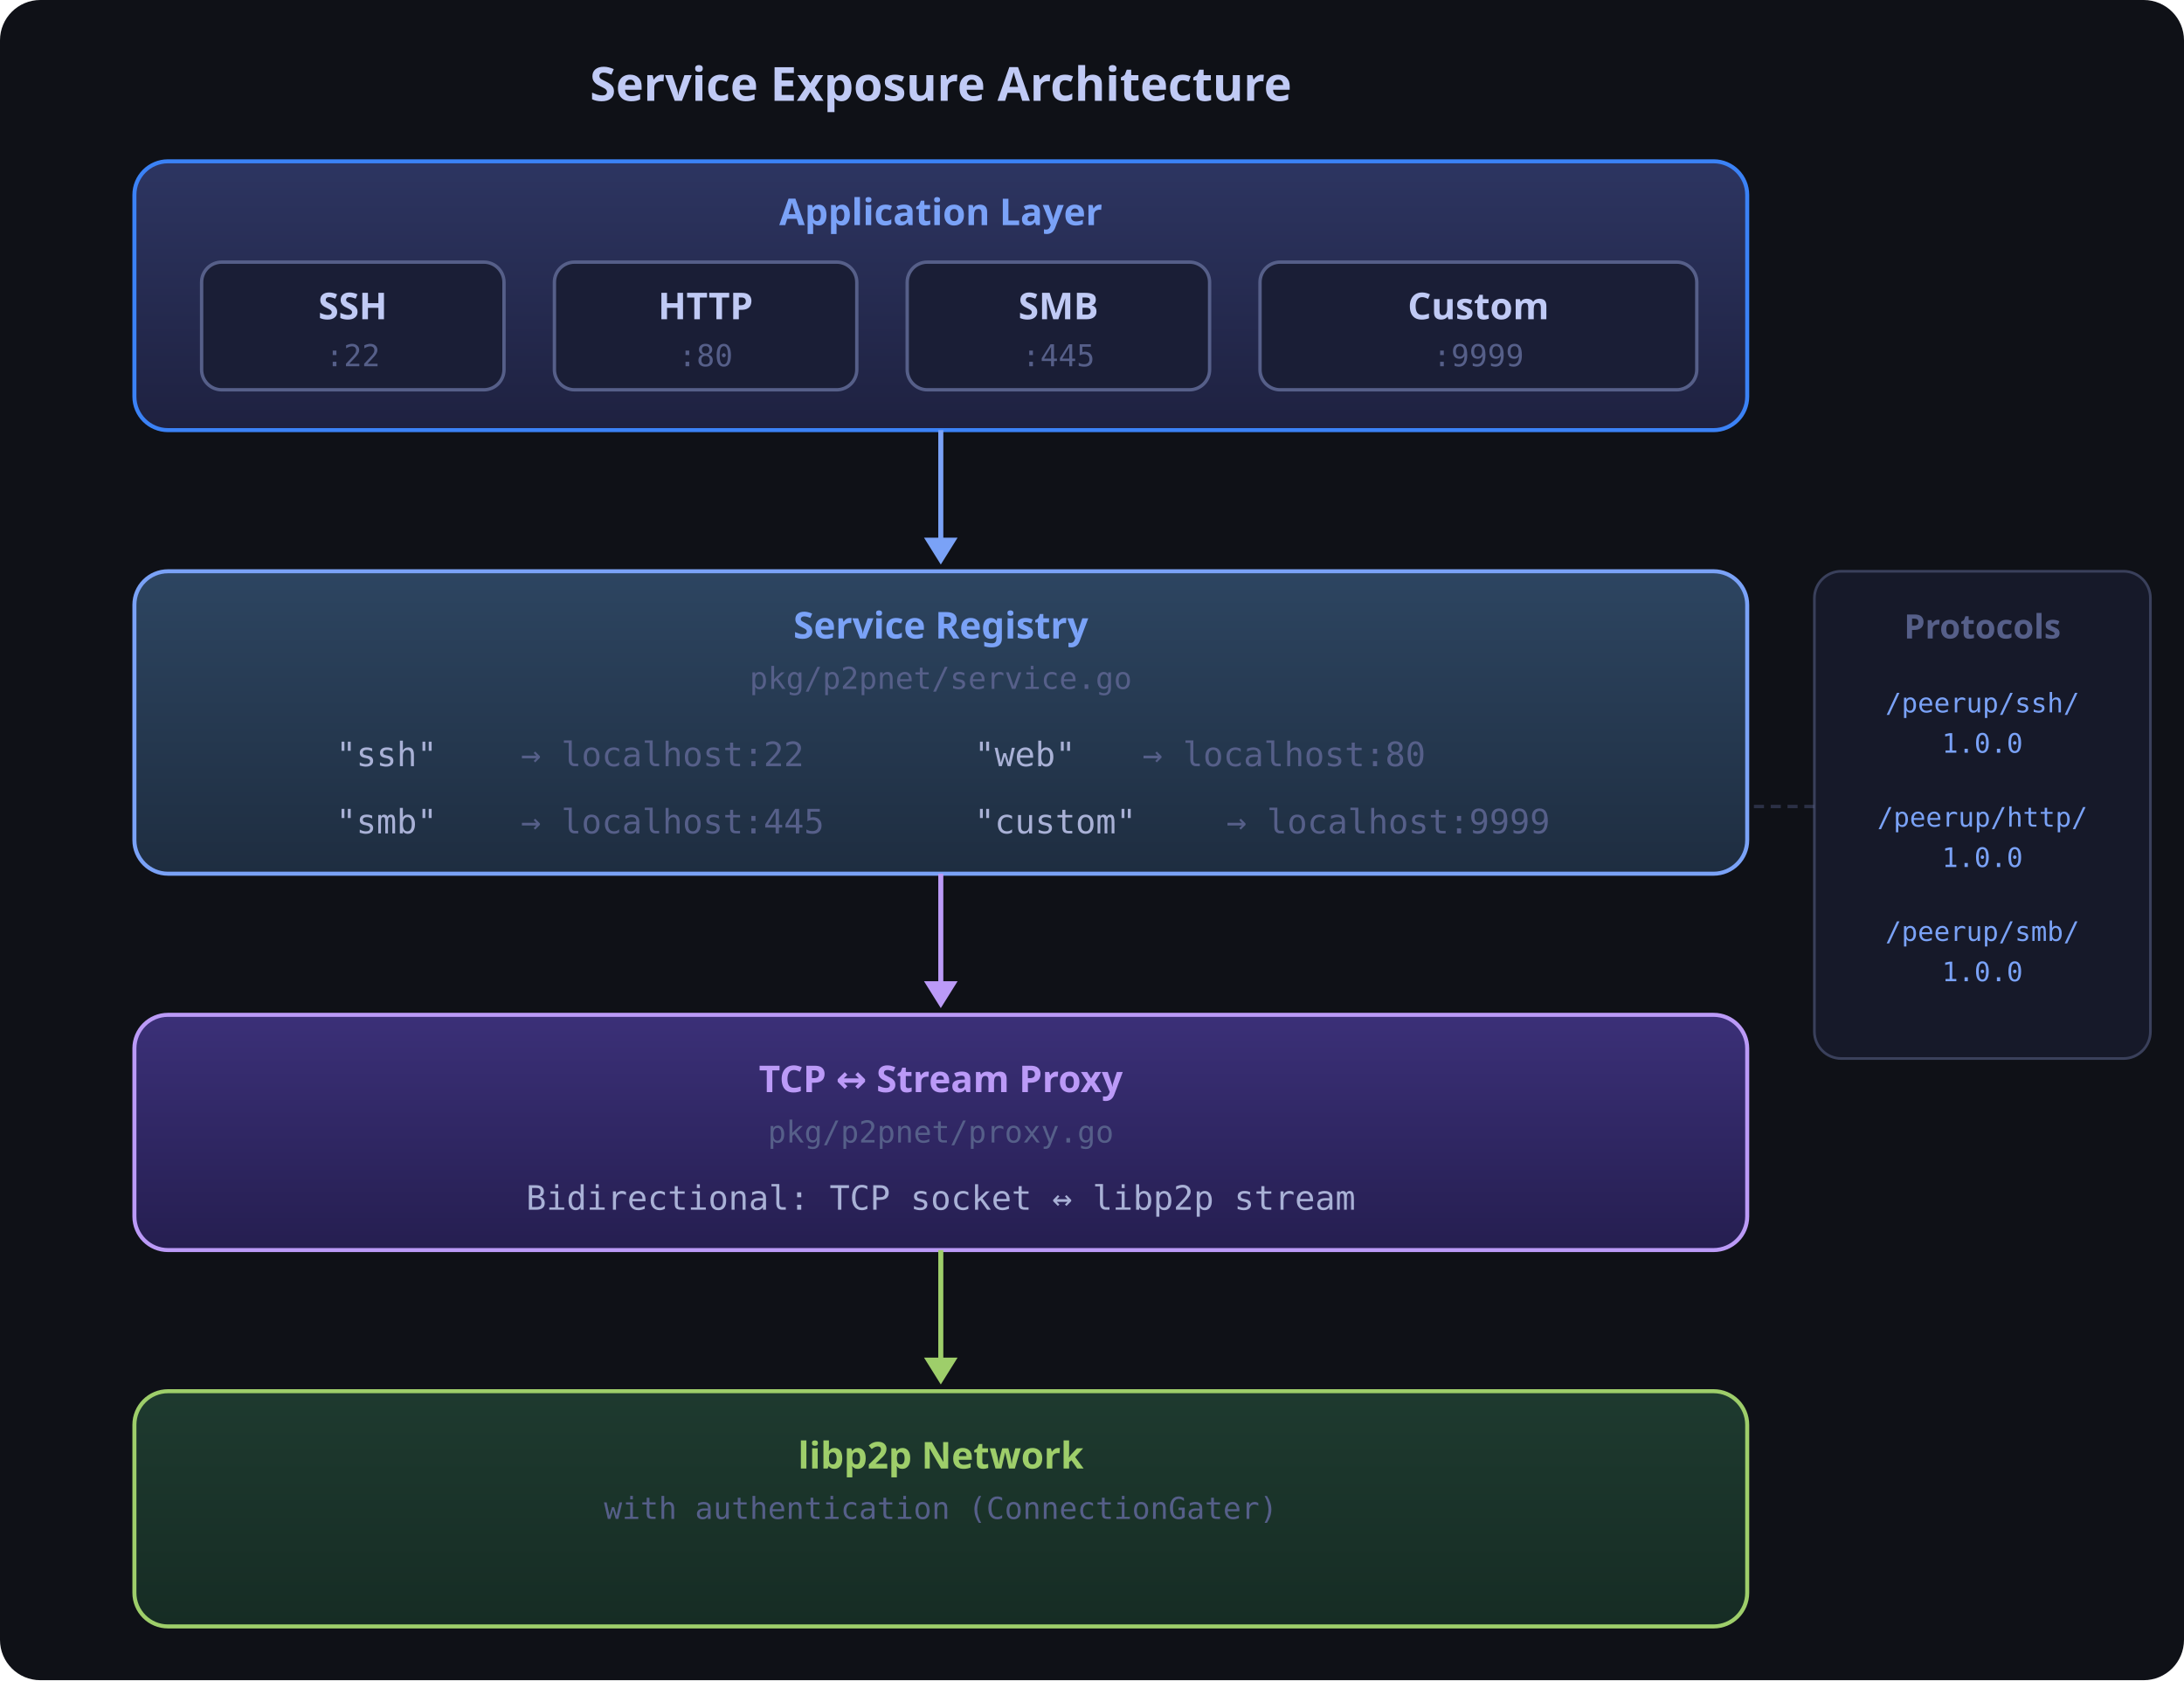
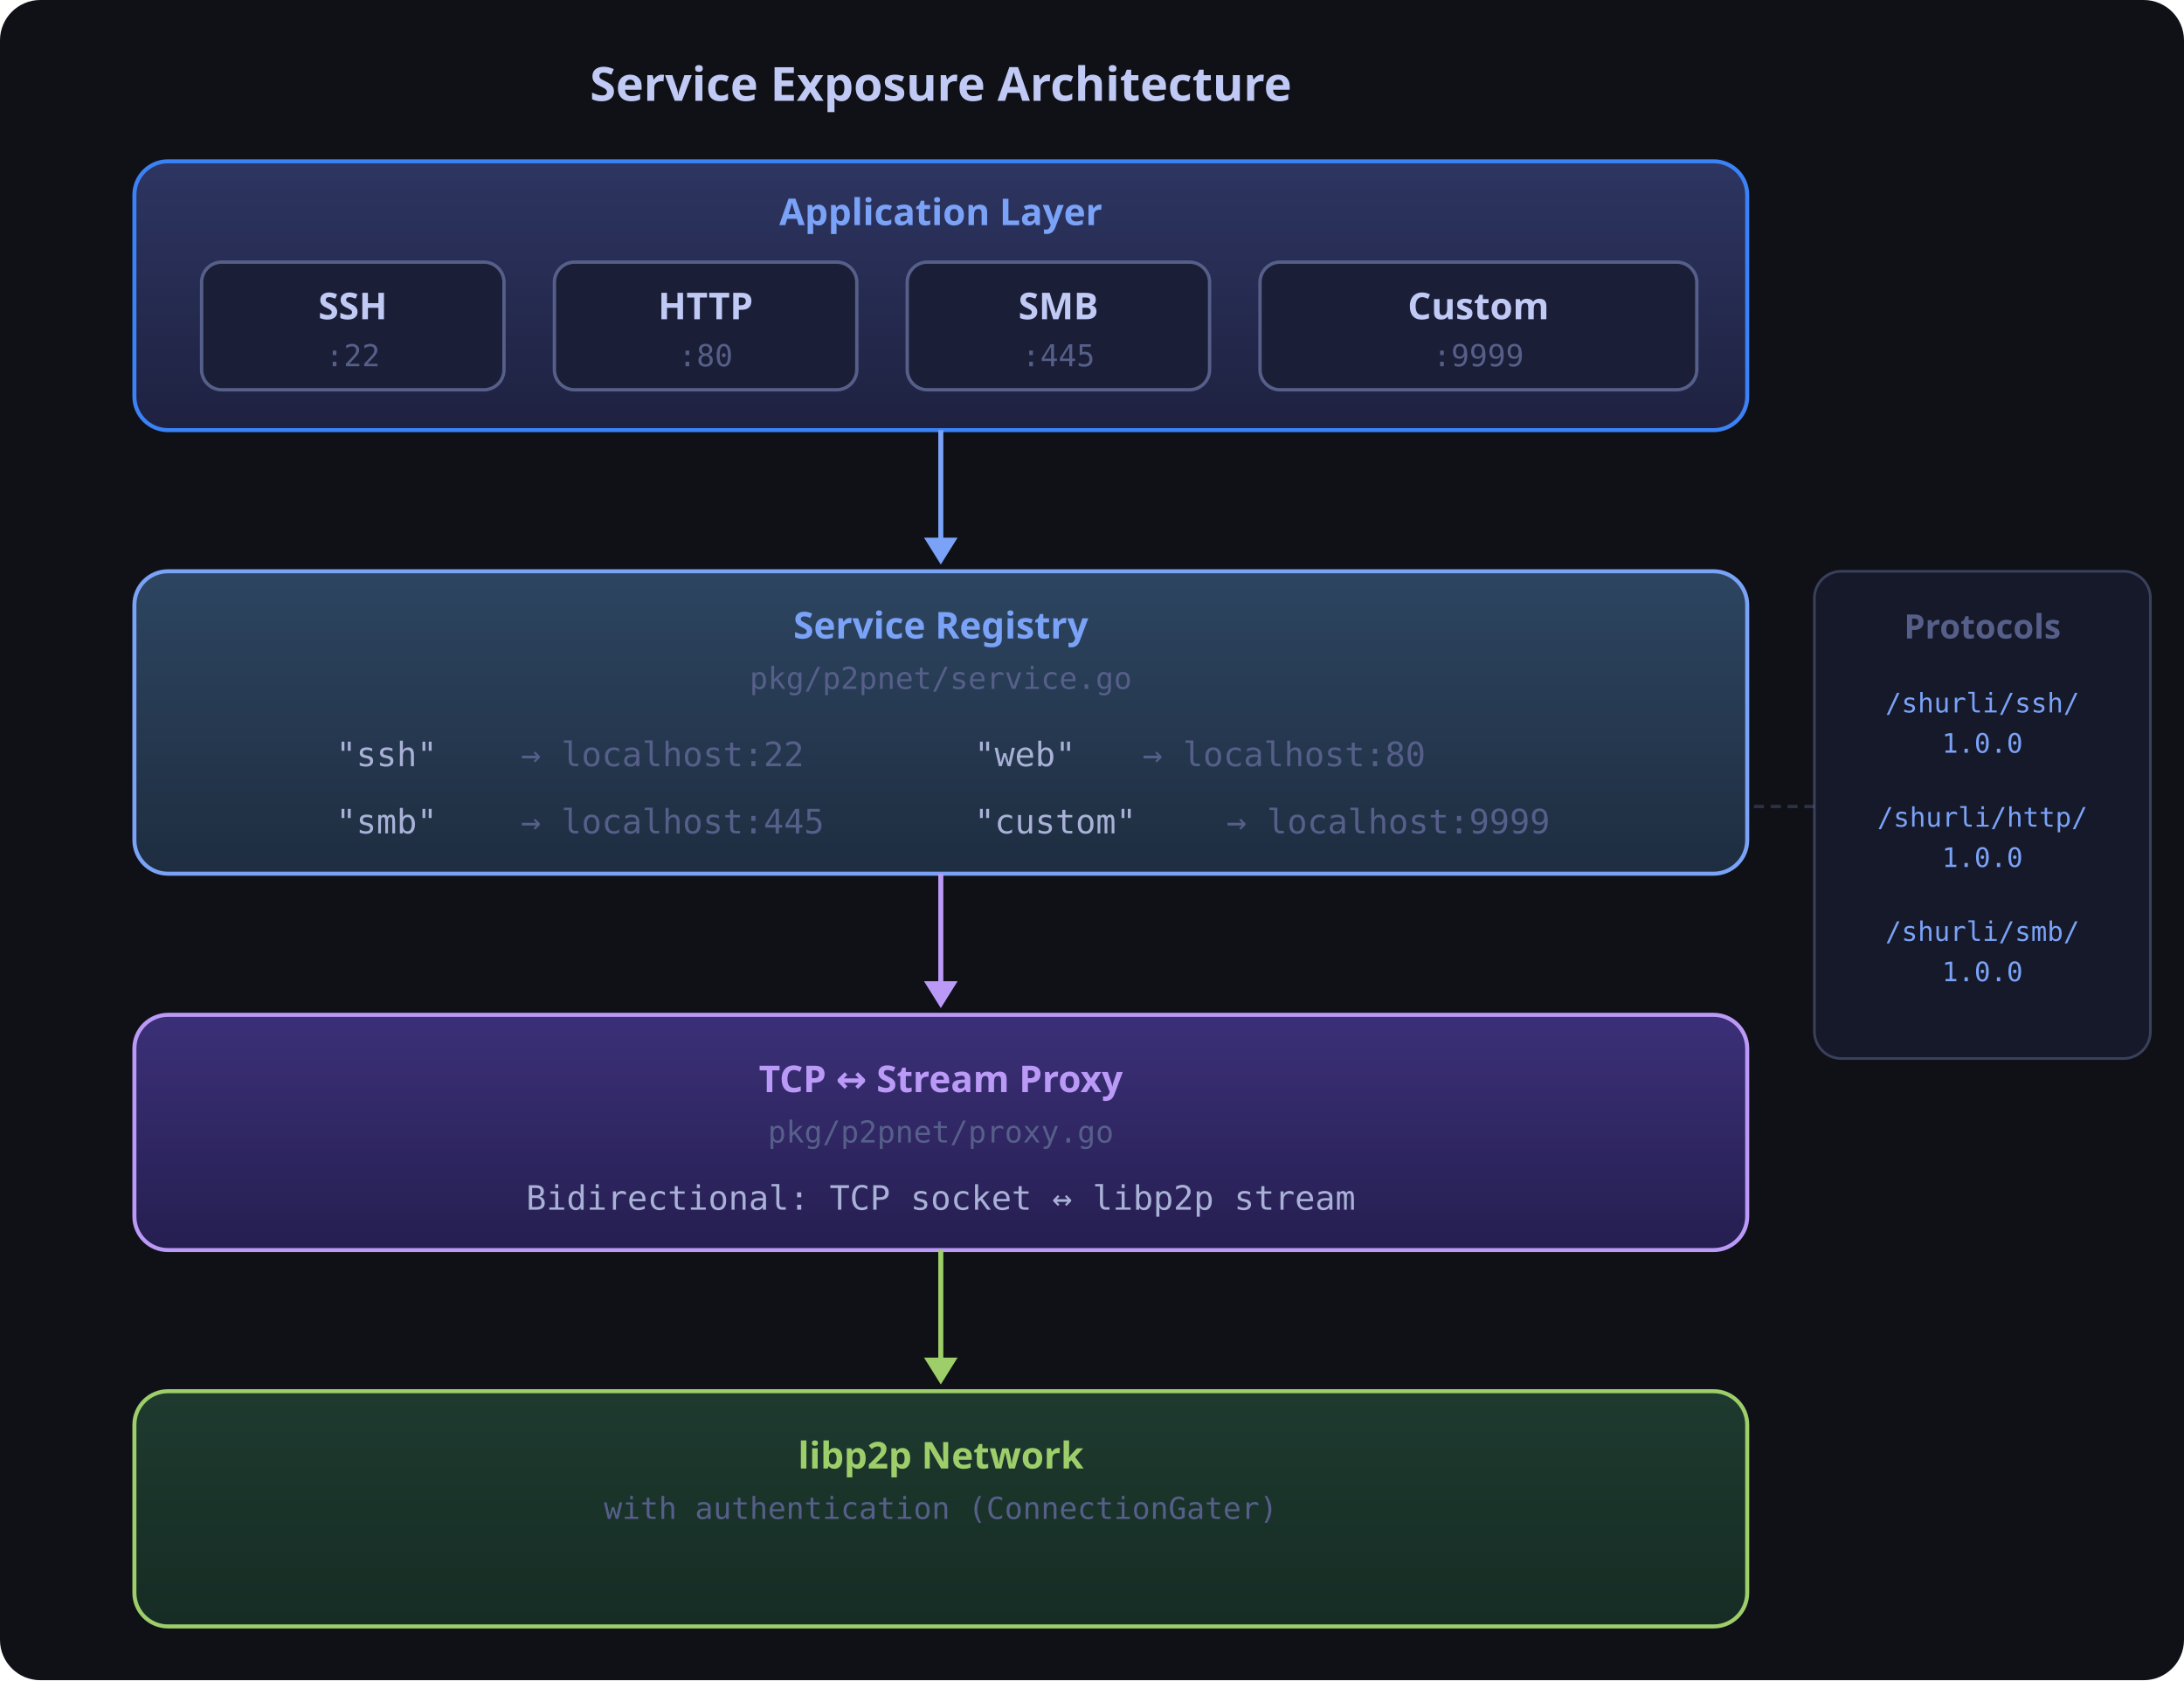
<svg xmlns="http://www.w3.org/2000/svg" viewBox="0 0 650 500" width="650" height="500">
  <defs>
    <linearGradient id="appFill" x1="0%" y1="0%" x2="0%" y2="100%">
      <stop offset="0%" style="stop-color:#2d3561;stop-opacity:1" />
      <stop offset="100%" style="stop-color:#1e2140;stop-opacity:1" />
    </linearGradient>
    <linearGradient id="registryFill" x1="0%" y1="0%" x2="0%" y2="100%">
      <stop offset="0%" style="stop-color:#2d4561;stop-opacity:1" />
      <stop offset="100%" style="stop-color:#1e2d40;stop-opacity:1" />
    </linearGradient>
    <linearGradient id="proxyFill" x1="0%" y1="0%" x2="0%" y2="100%">
      <stop offset="0%" style="stop-color:#3b3078;stop-opacity:1" />
      <stop offset="100%" style="stop-color:#251e50;stop-opacity:1" />
    </linearGradient>
    <linearGradient id="networkFill" x1="0%" y1="0%" x2="0%" y2="100%">
      <stop offset="0%" style="stop-color:#1e3a2f;stop-opacity:1" />
      <stop offset="100%" style="stop-color:#162c24;stop-opacity:1" />
    </linearGradient>
    <filter id="glow">
      <feGaussianBlur stdDeviation="3" result="coloredBlur" />
      <feMerge>
        <feMergeNode in="coloredBlur" />
        <feMergeNode in="SourceGraphic" />
      </feMerge>
    </filter>
  </defs>
  <rect width="650" height="500" rx="12" fill="#0f1117" />
  <text x="280" y="30" font-family="system-ui, sans-serif" font-size="14" fill="#c0caf5" text-anchor="middle" font-weight="600">Service Exposure Architecture</text>
  <rect x="40" y="48" width="480" height="80" rx="10" fill="url(#appFill)" stroke="#3b82f6" stroke-width="1.2" />
  <text x="280" y="67" font-family="system-ui, sans-serif" font-size="11" fill="#7aa2f7" text-anchor="middle" font-weight="600">Application Layer</text>
  <rect x="60" y="78" width="90" height="38" rx="6" fill="#1a1e36" stroke="#565f89" stroke-width="1" />
  <text x="105" y="95" font-family="system-ui, sans-serif" font-size="11" fill="#c0caf5" text-anchor="middle" font-weight="600">SSH</text>
  <text x="105" y="109" font-family="SF Mono, monospace" font-size="9" fill="#565f89" text-anchor="middle">:22</text>
  <rect x="165" y="78" width="90" height="38" rx="6" fill="#1a1e36" stroke="#565f89" stroke-width="1" />
  <text x="210" y="95" font-family="system-ui, sans-serif" font-size="11" fill="#c0caf5" text-anchor="middle" font-weight="600">HTTP</text>
  <text x="210" y="109" font-family="SF Mono, monospace" font-size="9" fill="#565f89" text-anchor="middle">:80</text>
  <rect x="270" y="78" width="90" height="38" rx="6" fill="#1a1e36" stroke="#565f89" stroke-width="1" />
  <text x="315" y="95" font-family="system-ui, sans-serif" font-size="11" fill="#c0caf5" text-anchor="middle" font-weight="600">SMB</text>
  <text x="315" y="109" font-family="SF Mono, monospace" font-size="9" fill="#565f89" text-anchor="middle">:445</text>
  <rect x="375" y="78" width="130" height="38" rx="6" fill="#1a1e36" stroke="#565f89" stroke-width="1" />
  <text x="440" y="95" font-family="system-ui, sans-serif" font-size="11" fill="#c0caf5" text-anchor="middle" font-weight="600">Custom</text>
  <text x="440" y="109" font-family="SF Mono, monospace" font-size="9" fill="#565f89" text-anchor="middle">:9999</text>
  <line x1="280" y1="128" x2="280" y2="163" stroke="#7aa2f7" stroke-width="1.5" />
  <polygon points="275,160 285,160 280,168" fill="#7aa2f7" />
  <rect x="40" y="170" width="480" height="90" rx="10" fill="url(#registryFill)" stroke="#7aa2f7" stroke-width="1.2" />
  <text x="280" y="190" font-family="system-ui, sans-serif" font-size="11" fill="#7aa2f7" text-anchor="middle" font-weight="600">Service Registry</text>
  <text x="280" y="205" font-family="SF Mono, monospace" font-size="9" fill="#565f89" text-anchor="middle">pkg/p2pnet/service.go</text>
  <text x="100" y="228" font-family="SF Mono, monospace" font-size="10" fill="#a9b1d6">"ssh"</text>
  <text x="155" y="228" font-family="SF Mono, monospace" font-size="10" fill="#565f89">→ localhost:22</text>
  <text x="290" y="228" font-family="SF Mono, monospace" font-size="10" fill="#a9b1d6">"web"</text>
  <text x="340" y="228" font-family="SF Mono, monospace" font-size="10" fill="#565f89">→ localhost:80</text>
  <text x="100" y="248" font-family="SF Mono, monospace" font-size="10" fill="#a9b1d6">"smb"</text>
  <text x="155" y="248" font-family="SF Mono, monospace" font-size="10" fill="#565f89">→ localhost:445</text>
  <text x="290" y="248" font-family="SF Mono, monospace" font-size="10" fill="#a9b1d6">"custom"</text>
  <text x="365" y="248" font-family="SF Mono, monospace" font-size="10" fill="#565f89">→ localhost:9999</text>
  <line x1="280" y1="260" x2="280" y2="295" stroke="#bb9af7" stroke-width="1.5" />
  <polygon points="275,292 285,292 280,300" fill="#bb9af7" />
  <rect x="40" y="302" width="480" height="70" rx="10" fill="url(#proxyFill)" stroke="#bb9af7" stroke-width="1.2" />
  <text x="280" y="325" font-family="system-ui, sans-serif" font-size="11" fill="#bb9af7" text-anchor="middle" font-weight="600">TCP ↔ Stream Proxy</text>
  <text x="280" y="340" font-family="SF Mono, monospace" font-size="9" fill="#565f89" text-anchor="middle">pkg/p2pnet/proxy.go</text>
  <text x="280" y="360" font-family="SF Mono, monospace" font-size="10" fill="#a9b1d6" text-anchor="middle">Bidirectional: TCP socket ↔ libp2p stream</text>
  <line x1="280" y1="372" x2="280" y2="407" stroke="#9ece6a" stroke-width="1.5" />
  <polygon points="275,404 285,404 280,412" fill="#9ece6a" />
  <rect x="40" y="414" width="480" height="70" rx="10" fill="url(#networkFill)" stroke="#9ece6a" stroke-width="1.2" />
  <text x="280" y="437" font-family="system-ui, sans-serif" font-size="11" fill="#9ece6a" text-anchor="middle" font-weight="600">libp2p Network</text>
  <text x="280" y="452" font-family="SF Mono, monospace" font-size="9" fill="#565f89" text-anchor="middle">with authentication (ConnectionGater)</text>
  <rect x="540" y="170" width="100" height="145" rx="8" fill="#1a1e36" stroke="#565f89" stroke-width="0.8" opacity="0.6" />
  <text x="590" y="190" font-family="system-ui, sans-serif" font-size="10" fill="#565f89" text-anchor="middle" font-weight="600">Protocols</text>
-   <text x="590" y="212" font-family="SF Mono, monospace" font-size="8" fill="#7aa2f7" text-anchor="middle">/peerup/ssh/</text>
+   <text x="590" y="212" font-family="SF Mono, monospace" font-size="8" fill="#7aa2f7" text-anchor="middle">/shurli/ssh/</text>
  <text x="590" y="224" font-family="SF Mono, monospace" font-size="8" fill="#7aa2f7" text-anchor="middle">1.0.0</text>
-   <text x="590" y="246" font-family="SF Mono, monospace" font-size="8" fill="#7aa2f7" text-anchor="middle">/peerup/http/</text>
+   <text x="590" y="246" font-family="SF Mono, monospace" font-size="8" fill="#7aa2f7" text-anchor="middle">/shurli/http/</text>
  <text x="590" y="258" font-family="SF Mono, monospace" font-size="8" fill="#7aa2f7" text-anchor="middle">1.0.0</text>
-   <text x="590" y="280" font-family="SF Mono, monospace" font-size="8" fill="#7aa2f7" text-anchor="middle">/peerup/smb/</text>
+   <text x="590" y="280" font-family="SF Mono, monospace" font-size="8" fill="#7aa2f7" text-anchor="middle">/shurli/smb/</text>
  <text x="590" y="292" font-family="SF Mono, monospace" font-size="8" fill="#7aa2f7" text-anchor="middle">1.0.0</text>
  <line x1="540" y1="240" x2="520" y2="240" stroke="#565f89" stroke-width="1" stroke-dasharray="3,2" opacity="0.4" />
</svg>
